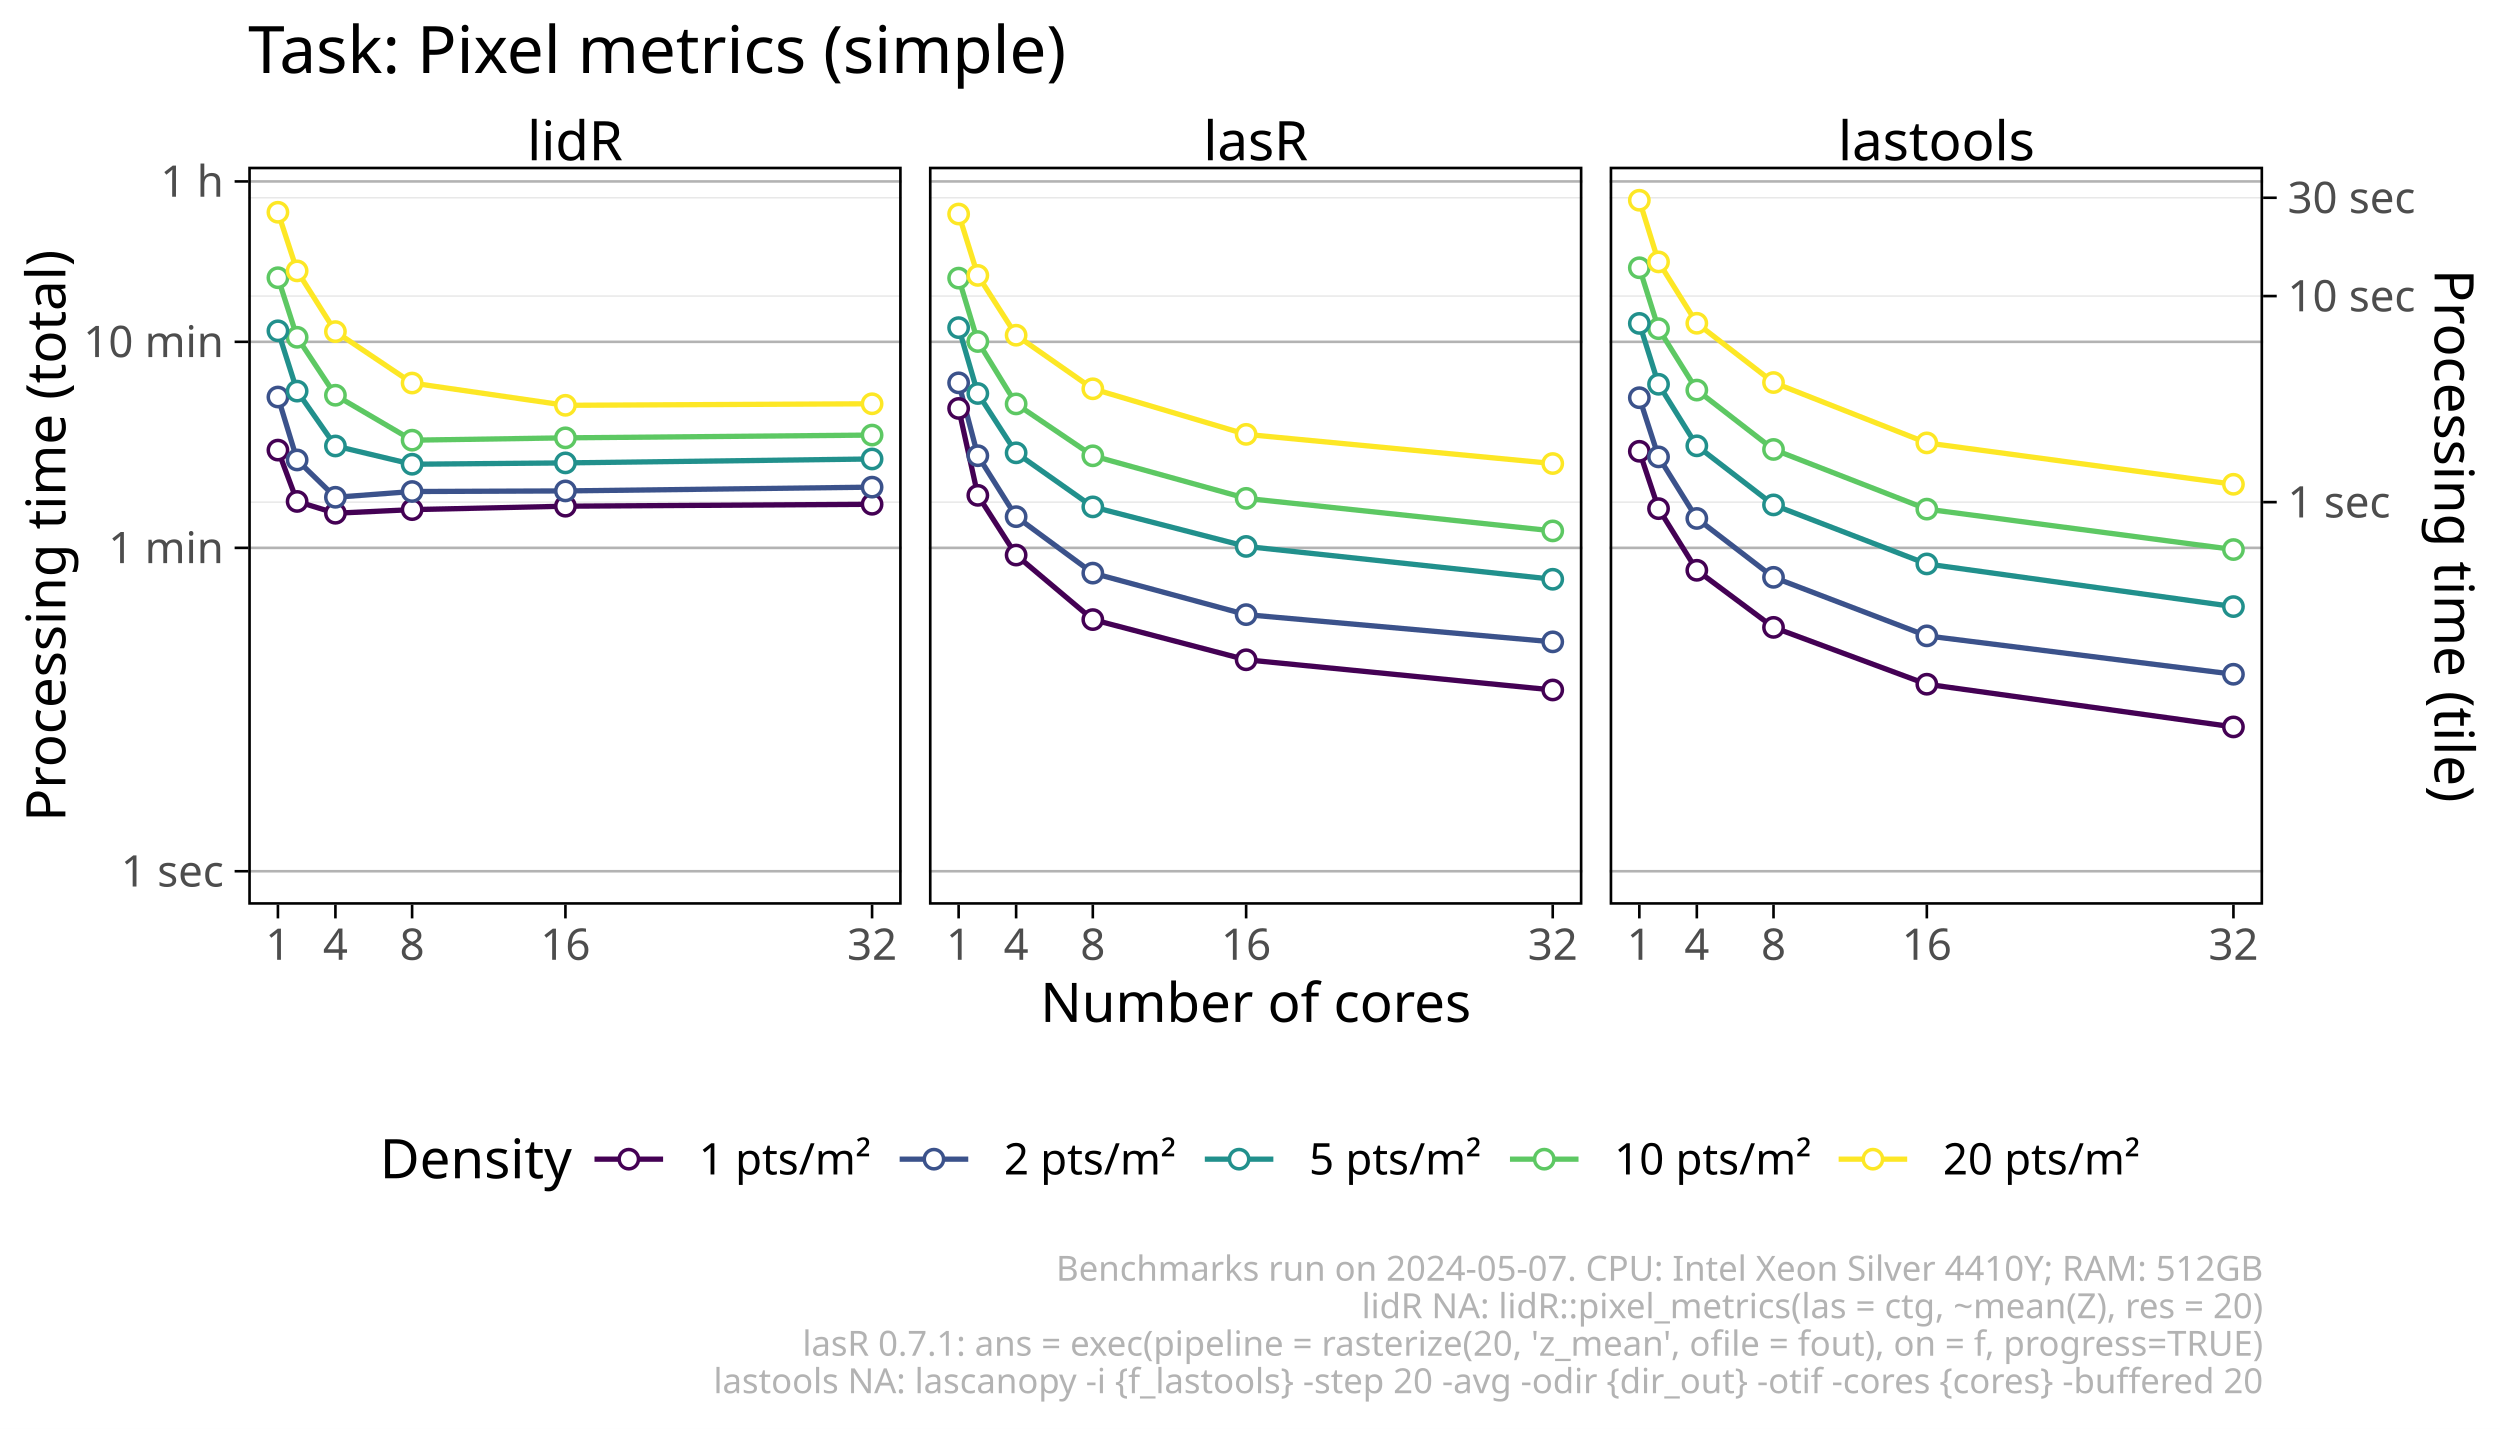
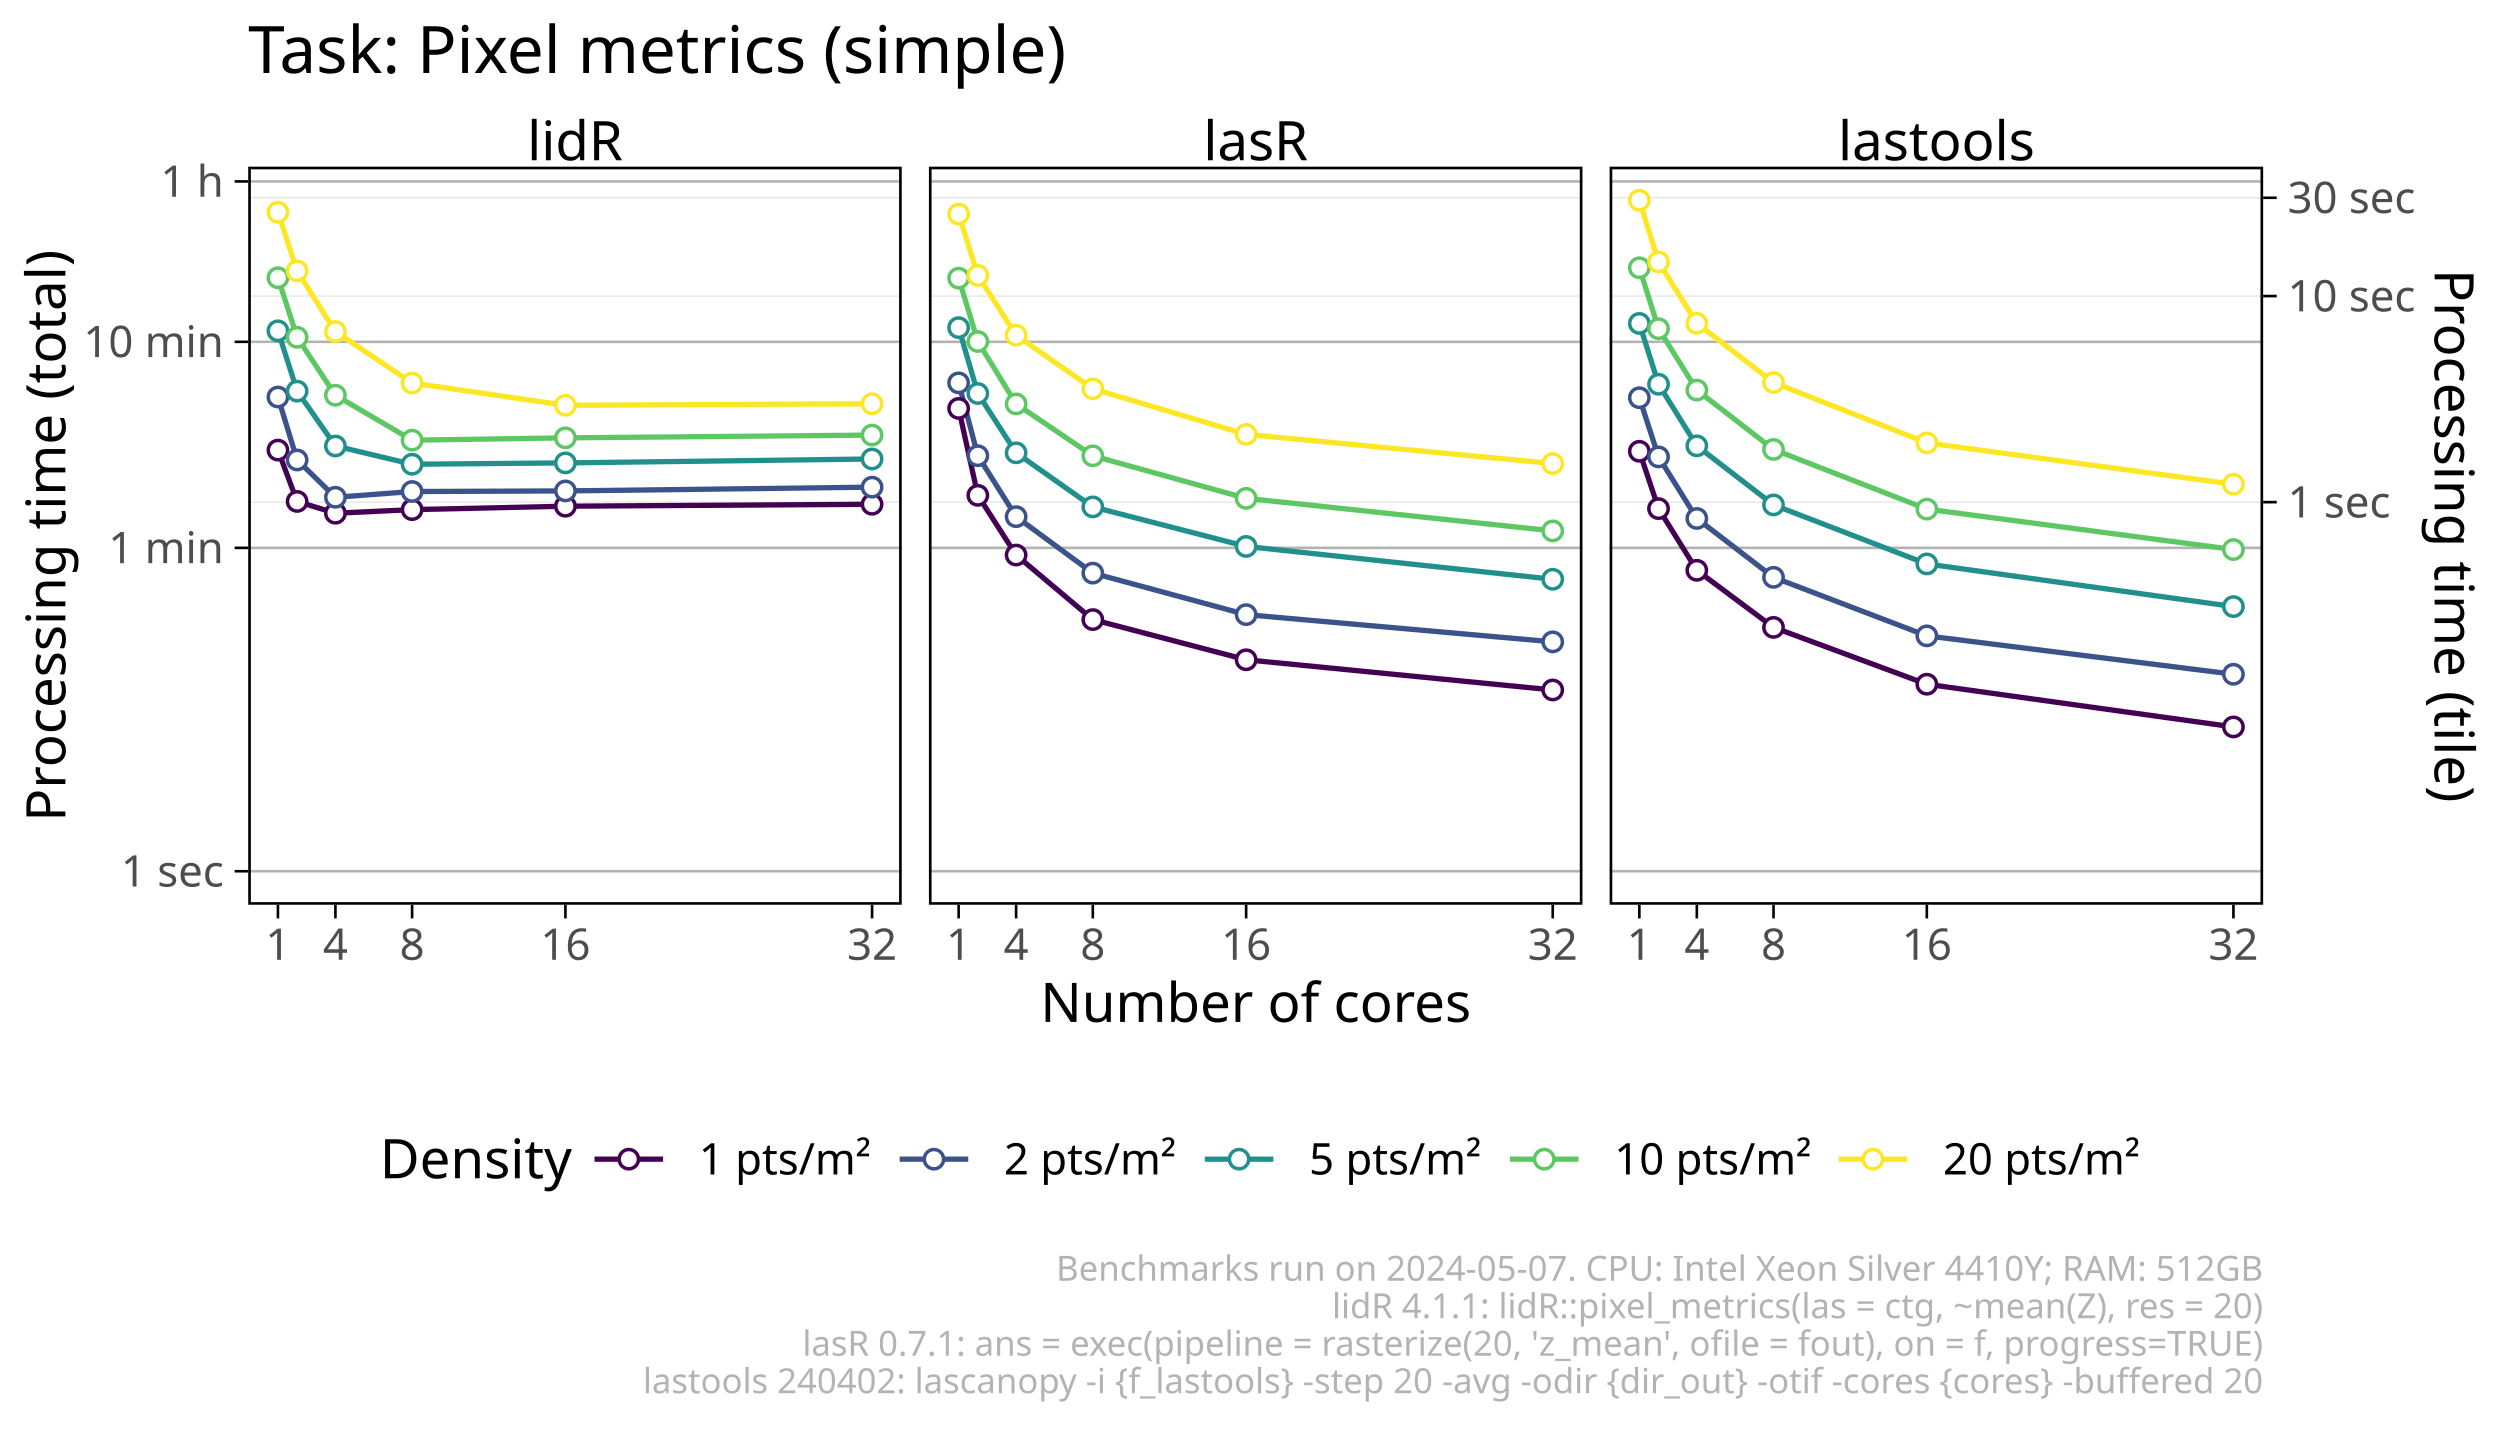
<svg xmlns="http://www.w3.org/2000/svg" class="svglite" width="504.00pt" height="288.00pt" viewBox="0 0 504.00 288.00">
  <defs>
    <style type="text/css">
    .svglite line, .svglite polyline, .svglite polygon, .svglite path, .svglite rect, .svglite circle {
      fill: none;
      stroke: #000000;
      stroke-linecap: round;
      stroke-linejoin: round;
      stroke-miterlimit: 10.00;
    }
    .svglite text {
      white-space: pre;
    }
  </style>
  </defs>
  <rect width="100%" height="100%" style="stroke: none; fill: #FFFFFF;" />
  <defs>
    <clipPath id="cpMC4wMHw1MDQuMDB8MC4wMHwyODguMDA=">
      <rect x="0.00" y="0.00" width="504.00" height="288.00" />
    </clipPath>
  </defs>
  <g clip-path="url(#cpMC4wMHw1MDQuMDB8MC4wMHwyODguMDA=)">
    <rect x="0.00" y="0.00" width="504.00" height="288.00" style="stroke-width: 1.07; stroke: #FFFFFF; fill: #FFFFFF;" />
  </g>
  <defs>
    <clipPath id="cpNTAuMDR8MTgxLjc5fDMzLjYwfDE4Mi40MQ==">
      <rect x="50.04" y="33.60" width="131.75" height="148.80" />
    </clipPath>
  </defs>
  <g clip-path="url(#cpNTAuMDR8MTgxLjc5fDMzLjYwfDE4Mi40MQ==)">
    <rect x="50.04" y="33.60" width="131.75" height="148.80" style="stroke-width: 1.07; stroke: none; fill: #FFFFFF;" />
    <polyline points="50.04,101.23 181.79,101.23 " style="stroke-width: 0.27; stroke: #E5E5E5; stroke-linecap: butt;" />
    <polyline points="50.04,59.69 181.79,59.69 " style="stroke-width: 0.27; stroke: #E5E5E5; stroke-linecap: butt;" />
    <polyline points="50.04,39.87 181.79,39.87 " style="stroke-width: 0.27; stroke: #E5E5E5; stroke-linecap: butt;" />
    <polyline points="50.04,175.64 181.79,175.64 " style="stroke-width: 0.53; stroke: #B3B3B3; stroke-linecap: butt;" />
    <polyline points="50.04,110.45 181.79,110.45 " style="stroke-width: 0.53; stroke: #B3B3B3; stroke-linecap: butt;" />
    <polyline points="50.04,68.91 181.79,68.91 " style="stroke-width: 0.53; stroke: #B3B3B3; stroke-linecap: butt;" />
    <polyline points="50.04,36.58 181.79,36.58 " style="stroke-width: 0.53; stroke: #B3B3B3; stroke-linecap: butt;" />
    <polyline points="56.03,90.74 59.90,101.09 67.62,103.47 83.08,102.74 113.99,102.05 175.81,101.66 " style="stroke-width: 1.07; stroke: #440154; stroke-linecap: butt;" />
    <polyline points="56.03,80.04 59.90,92.73 67.62,100.25 83.08,99.09 113.99,98.97 175.81,98.21 " style="stroke-width: 1.07; stroke: #3B528B; stroke-linecap: butt;" />
    <polyline points="56.03,66.69 59.90,78.85 67.62,89.91 83.08,93.59 113.99,93.32 175.81,92.53 " style="stroke-width: 1.07; stroke: #21908C; stroke-linecap: butt;" />
    <polyline points="56.03,55.99 59.90,68.00 67.62,79.68 83.08,88.74 113.99,88.27 175.81,87.71 " style="stroke-width: 1.07; stroke: #5DC863; stroke-linecap: butt;" />
    <polyline points="56.03,42.79 59.90,54.61 67.62,66.85 83.08,77.22 113.99,81.71 175.81,81.40 " style="stroke-width: 1.07; stroke: #FDE725; stroke-linecap: butt;" />
    <circle cx="56.03" cy="90.74" r="1.95" style="stroke-width: 0.71; stroke: #440154; fill: #FFFFFF;" />
+     <circle cx="56.03" cy="80.04" r="1.95" style="stroke-width: 0.71; stroke: #3B528B; fill: #FFFFFF;" />
+     <circle cx="56.03" cy="66.69" r="1.95" style="stroke-width: 0.71; stroke: #21908C; fill: #FFFFFF;" />
+     <circle cx="56.03" cy="55.99" r="1.95" style="stroke-width: 0.71; stroke: #5DC863; fill: #FFFFFF;" />
+     <circle cx="56.03" cy="42.79" r="1.95" style="stroke-width: 0.71; stroke: #FDE725; fill: #FFFFFF;" />
+     <circle cx="59.90" cy="101.09" r="1.95" style="stroke-width: 0.71; stroke: #440154; fill: #FFFFFF;" />
+     <circle cx="59.90" cy="92.73" r="1.95" style="stroke-width: 0.71; stroke: #3B528B; fill: #FFFFFF;" />
+     <circle cx="59.90" cy="78.85" r="1.95" style="stroke-width: 0.71; stroke: #21908C; fill: #FFFFFF;" />
+     <circle cx="59.90" cy="68.00" r="1.95" style="stroke-width: 0.71; stroke: #5DC863; fill: #FFFFFF;" />
+     <circle cx="59.90" cy="54.61" r="1.95" style="stroke-width: 0.71; stroke: #FDE725; fill: #FFFFFF;" />
+     <circle cx="67.62" cy="103.47" r="1.95" style="stroke-width: 0.71; stroke: #440154; fill: #FFFFFF;" />
+     <circle cx="67.62" cy="100.25" r="1.95" style="stroke-width: 0.71; stroke: #3B528B; fill: #FFFFFF;" />
+     <circle cx="67.62" cy="89.91" r="1.95" style="stroke-width: 0.71; stroke: #21908C; fill: #FFFFFF;" />
+     <circle cx="67.62" cy="79.68" r="1.95" style="stroke-width: 0.71; stroke: #5DC863; fill: #FFFFFF;" />
+     <circle cx="67.62" cy="66.85" r="1.95" style="stroke-width: 0.71; stroke: #FDE725; fill: #FFFFFF;" />
+     <circle cx="83.08" cy="102.74" r="1.95" style="stroke-width: 0.71; stroke: #440154; fill: #FFFFFF;" />
+     <circle cx="83.08" cy="99.09" r="1.95" style="stroke-width: 0.71; stroke: #3B528B; fill: #FFFFFF;" />
+     <circle cx="83.08" cy="93.59" r="1.95" style="stroke-width: 0.71; stroke: #21908C; fill: #FFFFFF;" />
+     <circle cx="83.08" cy="88.74" r="1.95" style="stroke-width: 0.71; stroke: #5DC863; fill: #FFFFFF;" />
+     <circle cx="83.08" cy="77.22" r="1.95" style="stroke-width: 0.71; stroke: #FDE725; fill: #FFFFFF;" />
    <circle cx="113.99" cy="102.05" r="1.95" style="stroke-width: 0.71; stroke: #440154; fill: #FFFFFF;" />
-     <circle cx="59.90" cy="101.09" r="1.95" style="stroke-width: 0.71; stroke: #440154; fill: #FFFFFF;" />
+     <circle cx="113.99" cy="98.97" r="1.95" style="stroke-width: 0.71; stroke: #3B528B; fill: #FFFFFF;" />
+     <circle cx="113.99" cy="93.32" r="1.95" style="stroke-width: 0.71; stroke: #21908C; fill: #FFFFFF;" />
+     <circle cx="113.99" cy="88.27" r="1.95" style="stroke-width: 0.71; stroke: #5DC863; fill: #FFFFFF;" />
+     <circle cx="113.99" cy="81.71" r="1.95" style="stroke-width: 0.71; stroke: #FDE725; fill: #FFFFFF;" />
    <circle cx="175.81" cy="101.66" r="1.95" style="stroke-width: 0.71; stroke: #440154; fill: #FFFFFF;" />
-     <circle cx="67.62" cy="103.47" r="1.95" style="stroke-width: 0.71; stroke: #440154; fill: #FFFFFF;" />
-     <circle cx="83.08" cy="102.74" r="1.95" style="stroke-width: 0.71; stroke: #440154; fill: #FFFFFF;" />
-     <circle cx="56.03" cy="55.99" r="1.95" style="stroke-width: 0.71; stroke: #5DC863; fill: #FFFFFF;" />
-     <circle cx="113.99" cy="88.27" r="1.95" style="stroke-width: 0.71; stroke: #5DC863; fill: #FFFFFF;" />
-     <circle cx="59.90" cy="68.00" r="1.95" style="stroke-width: 0.71; stroke: #5DC863; fill: #FFFFFF;" />
+     <circle cx="175.81" cy="98.21" r="1.95" style="stroke-width: 0.71; stroke: #3B528B; fill: #FFFFFF;" />
+     <circle cx="175.81" cy="92.53" r="1.95" style="stroke-width: 0.71; stroke: #21908C; fill: #FFFFFF;" />
    <circle cx="175.81" cy="87.71" r="1.95" style="stroke-width: 0.71; stroke: #5DC863; fill: #FFFFFF;" />
-     <circle cx="67.62" cy="79.68" r="1.95" style="stroke-width: 0.71; stroke: #5DC863; fill: #FFFFFF;" />
-     <circle cx="83.08" cy="88.74" r="1.95" style="stroke-width: 0.71; stroke: #5DC863; fill: #FFFFFF;" />
-     <circle cx="56.03" cy="80.04" r="1.95" style="stroke-width: 0.71; stroke: #3B528B; fill: #FFFFFF;" />
-     <circle cx="113.99" cy="98.97" r="1.95" style="stroke-width: 0.71; stroke: #3B528B; fill: #FFFFFF;" />
-     <circle cx="59.90" cy="92.73" r="1.95" style="stroke-width: 0.71; stroke: #3B528B; fill: #FFFFFF;" />
-     <circle cx="175.81" cy="98.21" r="1.95" style="stroke-width: 0.71; stroke: #3B528B; fill: #FFFFFF;" />
-     <circle cx="67.62" cy="100.25" r="1.95" style="stroke-width: 0.71; stroke: #3B528B; fill: #FFFFFF;" />
-     <circle cx="83.08" cy="99.09" r="1.95" style="stroke-width: 0.71; stroke: #3B528B; fill: #FFFFFF;" />
-     <circle cx="56.03" cy="42.79" r="1.95" style="stroke-width: 0.71; stroke: #FDE725; fill: #FFFFFF;" />
-     <circle cx="113.99" cy="81.71" r="1.95" style="stroke-width: 0.71; stroke: #FDE725; fill: #FFFFFF;" />
-     <circle cx="59.90" cy="54.61" r="1.95" style="stroke-width: 0.71; stroke: #FDE725; fill: #FFFFFF;" />
    <circle cx="175.81" cy="81.40" r="1.95" style="stroke-width: 0.71; stroke: #FDE725; fill: #FFFFFF;" />
-     <circle cx="67.62" cy="66.85" r="1.95" style="stroke-width: 0.71; stroke: #FDE725; fill: #FFFFFF;" />
-     <circle cx="83.08" cy="77.22" r="1.95" style="stroke-width: 0.71; stroke: #FDE725; fill: #FFFFFF;" />
-     <circle cx="56.03" cy="66.69" r="1.95" style="stroke-width: 0.71; stroke: #21908C; fill: #FFFFFF;" />
-     <circle cx="113.99" cy="93.32" r="1.95" style="stroke-width: 0.71; stroke: #21908C; fill: #FFFFFF;" />
-     <circle cx="59.90" cy="78.85" r="1.95" style="stroke-width: 0.71; stroke: #21908C; fill: #FFFFFF;" />
-     <circle cx="175.81" cy="92.53" r="1.95" style="stroke-width: 0.71; stroke: #21908C; fill: #FFFFFF;" />
-     <circle cx="67.62" cy="89.91" r="1.95" style="stroke-width: 0.71; stroke: #21908C; fill: #FFFFFF;" />
-     <circle cx="83.08" cy="93.59" r="1.95" style="stroke-width: 0.71; stroke: #21908C; fill: #FFFFFF;" />
    <rect x="50.04" y="33.60" width="131.75" height="148.80" style="stroke-width: 1.07;" />
  </g>
  <g clip-path="url(#cpMC4wMHw1MDQuMDB8MC4wMHwyODguMDA=)">
</g>
  <defs>
    <clipPath id="cpMTg3LjI3fDMxOS4wMnwzMy42MHwxODIuNDE=">
      <rect x="187.27" y="33.60" width="131.75" height="148.80" />
    </clipPath>
  </defs>
  <g clip-path="url(#cpMTg3LjI3fDMxOS4wMnwzMy42MHwxODIuNDE=)">
    <rect x="187.27" y="33.60" width="131.75" height="148.80" style="stroke-width: 1.07; stroke: none; fill: #FFFFFF;" />
    <polyline points="187.27,101.23 319.02,101.23 " style="stroke-width: 0.27; stroke: #E5E5E5; stroke-linecap: butt;" />
    <polyline points="187.27,59.69 319.02,59.69 " style="stroke-width: 0.27; stroke: #E5E5E5; stroke-linecap: butt;" />
    <polyline points="187.27,39.87 319.02,39.87 " style="stroke-width: 0.27; stroke: #E5E5E5; stroke-linecap: butt;" />
    <polyline points="187.27,175.64 319.02,175.64 " style="stroke-width: 0.53; stroke: #B3B3B3; stroke-linecap: butt;" />
    <polyline points="187.27,110.45 319.02,110.45 " style="stroke-width: 0.53; stroke: #B3B3B3; stroke-linecap: butt;" />
    <polyline points="187.27,68.91 319.02,68.91 " style="stroke-width: 0.53; stroke: #B3B3B3; stroke-linecap: butt;" />
    <polyline points="187.27,36.58 319.02,36.58 " style="stroke-width: 0.53; stroke: #B3B3B3; stroke-linecap: butt;" />
    <polyline points="193.26,82.34 197.13,99.86 204.85,111.90 220.31,124.91 251.22,133.01 313.03,139.10 " style="stroke-width: 1.07; stroke: #440154; stroke-linecap: butt;" />
    <polyline points="193.26,77.18 197.13,91.87 204.85,104.16 220.31,115.54 251.22,123.91 313.03,129.40 " style="stroke-width: 1.07; stroke: #3B528B; stroke-linecap: butt;" />
    <polyline points="193.26,66.05 197.13,79.33 204.85,91.29 220.31,102.19 251.22,110.16 313.03,116.78 " style="stroke-width: 1.07; stroke: #21908C; stroke-linecap: butt;" />
    <polyline points="193.26,56.07 197.13,68.85 204.85,81.43 220.31,91.89 251.22,100.47 313.03,107.03 " style="stroke-width: 1.07; stroke: #5DC863; stroke-linecap: butt;" />
    <polyline points="193.26,43.15 197.13,55.52 204.85,67.58 220.31,78.38 251.22,87.57 313.03,93.45 " style="stroke-width: 1.07; stroke: #FDE725; stroke-linecap: butt;" />
    <circle cx="193.26" cy="82.34" r="1.95" style="stroke-width: 0.71; stroke: #440154; fill: #FFFFFF;" />
+     <circle cx="193.26" cy="77.18" r="1.95" style="stroke-width: 0.71; stroke: #3B528B; fill: #FFFFFF;" />
+     <circle cx="193.26" cy="66.05" r="1.95" style="stroke-width: 0.71; stroke: #21908C; fill: #FFFFFF;" />
+     <circle cx="193.26" cy="56.07" r="1.95" style="stroke-width: 0.71; stroke: #5DC863; fill: #FFFFFF;" />
+     <circle cx="193.26" cy="43.15" r="1.95" style="stroke-width: 0.71; stroke: #FDE725; fill: #FFFFFF;" />
+     <circle cx="197.13" cy="99.86" r="1.95" style="stroke-width: 0.71; stroke: #440154; fill: #FFFFFF;" />
+     <circle cx="197.13" cy="91.87" r="1.95" style="stroke-width: 0.71; stroke: #3B528B; fill: #FFFFFF;" />
+     <circle cx="197.13" cy="79.33" r="1.95" style="stroke-width: 0.71; stroke: #21908C; fill: #FFFFFF;" />
+     <circle cx="197.13" cy="68.85" r="1.95" style="stroke-width: 0.71; stroke: #5DC863; fill: #FFFFFF;" />
+     <circle cx="197.13" cy="55.52" r="1.95" style="stroke-width: 0.71; stroke: #FDE725; fill: #FFFFFF;" />
+     <circle cx="204.85" cy="111.90" r="1.95" style="stroke-width: 0.71; stroke: #440154; fill: #FFFFFF;" />
+     <circle cx="204.85" cy="104.16" r="1.95" style="stroke-width: 0.71; stroke: #3B528B; fill: #FFFFFF;" />
+     <circle cx="204.85" cy="91.29" r="1.95" style="stroke-width: 0.71; stroke: #21908C; fill: #FFFFFF;" />
+     <circle cx="204.85" cy="81.43" r="1.95" style="stroke-width: 0.71; stroke: #5DC863; fill: #FFFFFF;" />
+     <circle cx="204.85" cy="67.58" r="1.95" style="stroke-width: 0.71; stroke: #FDE725; fill: #FFFFFF;" />
+     <circle cx="220.31" cy="124.91" r="1.95" style="stroke-width: 0.71; stroke: #440154; fill: #FFFFFF;" />
+     <circle cx="220.31" cy="115.54" r="1.95" style="stroke-width: 0.71; stroke: #3B528B; fill: #FFFFFF;" />
+     <circle cx="220.31" cy="102.19" r="1.95" style="stroke-width: 0.71; stroke: #21908C; fill: #FFFFFF;" />
+     <circle cx="220.31" cy="91.89" r="1.95" style="stroke-width: 0.71; stroke: #5DC863; fill: #FFFFFF;" />
+     <circle cx="220.31" cy="78.38" r="1.95" style="stroke-width: 0.71; stroke: #FDE725; fill: #FFFFFF;" />
    <circle cx="251.22" cy="133.01" r="1.95" style="stroke-width: 0.71; stroke: #440154; fill: #FFFFFF;" />
-     <circle cx="197.13" cy="99.86" r="1.95" style="stroke-width: 0.71; stroke: #440154; fill: #FFFFFF;" />
+     <circle cx="251.22" cy="123.91" r="1.95" style="stroke-width: 0.71; stroke: #3B528B; fill: #FFFFFF;" />
+     <circle cx="251.22" cy="110.16" r="1.95" style="stroke-width: 0.71; stroke: #21908C; fill: #FFFFFF;" />
+     <circle cx="251.22" cy="100.47" r="1.95" style="stroke-width: 0.71; stroke: #5DC863; fill: #FFFFFF;" />
+     <circle cx="251.22" cy="87.57" r="1.95" style="stroke-width: 0.71; stroke: #FDE725; fill: #FFFFFF;" />
    <circle cx="313.03" cy="139.10" r="1.95" style="stroke-width: 0.71; stroke: #440154; fill: #FFFFFF;" />
-     <circle cx="204.85" cy="111.90" r="1.95" style="stroke-width: 0.71; stroke: #440154; fill: #FFFFFF;" />
-     <circle cx="220.31" cy="124.91" r="1.95" style="stroke-width: 0.71; stroke: #440154; fill: #FFFFFF;" />
-     <circle cx="193.26" cy="56.07" r="1.95" style="stroke-width: 0.71; stroke: #5DC863; fill: #FFFFFF;" />
-     <circle cx="251.22" cy="100.47" r="1.95" style="stroke-width: 0.71; stroke: #5DC863; fill: #FFFFFF;" />
-     <circle cx="197.13" cy="68.85" r="1.95" style="stroke-width: 0.71; stroke: #5DC863; fill: #FFFFFF;" />
+     <circle cx="313.03" cy="129.40" r="1.95" style="stroke-width: 0.71; stroke: #3B528B; fill: #FFFFFF;" />
+     <circle cx="313.03" cy="116.78" r="1.95" style="stroke-width: 0.71; stroke: #21908C; fill: #FFFFFF;" />
    <circle cx="313.03" cy="107.03" r="1.95" style="stroke-width: 0.71; stroke: #5DC863; fill: #FFFFFF;" />
-     <circle cx="204.85" cy="81.43" r="1.95" style="stroke-width: 0.71; stroke: #5DC863; fill: #FFFFFF;" />
-     <circle cx="220.31" cy="91.89" r="1.95" style="stroke-width: 0.71; stroke: #5DC863; fill: #FFFFFF;" />
-     <circle cx="193.26" cy="77.18" r="1.95" style="stroke-width: 0.71; stroke: #3B528B; fill: #FFFFFF;" />
-     <circle cx="251.22" cy="123.91" r="1.95" style="stroke-width: 0.71; stroke: #3B528B; fill: #FFFFFF;" />
-     <circle cx="197.13" cy="91.87" r="1.95" style="stroke-width: 0.71; stroke: #3B528B; fill: #FFFFFF;" />
-     <circle cx="313.03" cy="129.40" r="1.95" style="stroke-width: 0.71; stroke: #3B528B; fill: #FFFFFF;" />
-     <circle cx="204.85" cy="104.16" r="1.95" style="stroke-width: 0.71; stroke: #3B528B; fill: #FFFFFF;" />
-     <circle cx="220.31" cy="115.54" r="1.95" style="stroke-width: 0.71; stroke: #3B528B; fill: #FFFFFF;" />
-     <circle cx="193.26" cy="43.15" r="1.95" style="stroke-width: 0.71; stroke: #FDE725; fill: #FFFFFF;" />
-     <circle cx="251.22" cy="87.57" r="1.95" style="stroke-width: 0.71; stroke: #FDE725; fill: #FFFFFF;" />
-     <circle cx="197.13" cy="55.52" r="1.95" style="stroke-width: 0.71; stroke: #FDE725; fill: #FFFFFF;" />
    <circle cx="313.03" cy="93.45" r="1.95" style="stroke-width: 0.71; stroke: #FDE725; fill: #FFFFFF;" />
-     <circle cx="204.85" cy="67.58" r="1.95" style="stroke-width: 0.71; stroke: #FDE725; fill: #FFFFFF;" />
-     <circle cx="220.31" cy="78.38" r="1.95" style="stroke-width: 0.71; stroke: #FDE725; fill: #FFFFFF;" />
-     <circle cx="193.26" cy="66.05" r="1.95" style="stroke-width: 0.71; stroke: #21908C; fill: #FFFFFF;" />
-     <circle cx="251.22" cy="110.16" r="1.95" style="stroke-width: 0.71; stroke: #21908C; fill: #FFFFFF;" />
-     <circle cx="197.13" cy="79.33" r="1.95" style="stroke-width: 0.71; stroke: #21908C; fill: #FFFFFF;" />
-     <circle cx="313.03" cy="116.78" r="1.95" style="stroke-width: 0.71; stroke: #21908C; fill: #FFFFFF;" />
-     <circle cx="204.85" cy="91.29" r="1.95" style="stroke-width: 0.71; stroke: #21908C; fill: #FFFFFF;" />
-     <circle cx="220.31" cy="102.19" r="1.95" style="stroke-width: 0.71; stroke: #21908C; fill: #FFFFFF;" />
    <rect x="187.27" y="33.60" width="131.75" height="148.80" style="stroke-width: 1.07;" />
  </g>
  <g clip-path="url(#cpMC4wMHw1MDQuMDB8MC4wMHwyODguMDA=)">
</g>
  <defs>
    <clipPath id="cpMzI0LjUwfDQ1Ni4yNXwzMy42MHwxODIuNDE=">
      <rect x="324.50" y="33.60" width="131.75" height="148.80" />
    </clipPath>
  </defs>
  <g clip-path="url(#cpMzI0LjUwfDQ1Ni4yNXwzMy42MHwxODIuNDE=)">
    <rect x="324.50" y="33.60" width="131.75" height="148.80" style="stroke-width: 1.07; stroke: none; fill: #FFFFFF;" />
    <polyline points="324.50,101.23 456.25,101.23 " style="stroke-width: 0.27; stroke: #E5E5E5; stroke-linecap: butt;" />
    <polyline points="324.50,59.69 456.25,59.69 " style="stroke-width: 0.27; stroke: #E5E5E5; stroke-linecap: butt;" />
    <polyline points="324.50,39.87 456.25,39.87 " style="stroke-width: 0.27; stroke: #E5E5E5; stroke-linecap: butt;" />
    <polyline points="324.50,175.64 456.25,175.64 " style="stroke-width: 0.53; stroke: #B3B3B3; stroke-linecap: butt;" />
    <polyline points="324.50,110.45 456.25,110.45 " style="stroke-width: 0.53; stroke: #B3B3B3; stroke-linecap: butt;" />
    <polyline points="324.50,68.91 456.25,68.91 " style="stroke-width: 0.53; stroke: #B3B3B3; stroke-linecap: butt;" />
    <polyline points="324.50,36.58 456.25,36.58 " style="stroke-width: 0.53; stroke: #B3B3B3; stroke-linecap: butt;" />
    <polyline points="330.49,90.98 334.36,102.54 342.08,114.97 357.54,126.48 388.45,137.94 450.26,146.55 " style="stroke-width: 1.07; stroke: #440154; stroke-linecap: butt;" />
    <polyline points="330.49,80.18 334.36,92.11 342.08,104.52 357.54,116.39 388.45,128.19 450.26,135.93 " style="stroke-width: 1.07; stroke: #3B528B; stroke-linecap: butt;" />
    <polyline points="330.49,65.20 334.36,77.47 342.08,89.88 357.54,101.79 388.45,113.69 450.26,122.29 " style="stroke-width: 1.07; stroke: #21908C; stroke-linecap: butt;" />
    <polyline points="330.49,53.98 334.36,66.26 342.08,78.64 357.54,90.61 388.45,102.64 450.26,110.79 " style="stroke-width: 1.07; stroke: #5DC863; stroke-linecap: butt;" />
    <polyline points="330.49,40.37 334.36,52.80 342.08,65.17 357.54,77.12 388.45,89.29 450.26,97.63 " style="stroke-width: 1.07; stroke: #FDE725; stroke-linecap: butt;" />
    <circle cx="330.49" cy="90.98" r="1.95" style="stroke-width: 0.71; stroke: #440154; fill: #FFFFFF;" />
+     <circle cx="330.49" cy="80.18" r="1.95" style="stroke-width: 0.71; stroke: #3B528B; fill: #FFFFFF;" />
+     <circle cx="330.49" cy="65.20" r="1.95" style="stroke-width: 0.71; stroke: #21908C; fill: #FFFFFF;" />
+     <circle cx="330.49" cy="53.98" r="1.95" style="stroke-width: 0.71; stroke: #5DC863; fill: #FFFFFF;" />
+     <circle cx="330.49" cy="40.37" r="1.95" style="stroke-width: 0.71; stroke: #FDE725; fill: #FFFFFF;" />
+     <circle cx="334.36" cy="102.54" r="1.95" style="stroke-width: 0.71; stroke: #440154; fill: #FFFFFF;" />
+     <circle cx="334.36" cy="92.11" r="1.95" style="stroke-width: 0.71; stroke: #3B528B; fill: #FFFFFF;" />
+     <circle cx="334.36" cy="77.47" r="1.95" style="stroke-width: 0.71; stroke: #21908C; fill: #FFFFFF;" />
+     <circle cx="334.36" cy="66.26" r="1.95" style="stroke-width: 0.71; stroke: #5DC863; fill: #FFFFFF;" />
+     <circle cx="334.36" cy="52.80" r="1.95" style="stroke-width: 0.71; stroke: #FDE725; fill: #FFFFFF;" />
+     <circle cx="342.08" cy="114.97" r="1.95" style="stroke-width: 0.71; stroke: #440154; fill: #FFFFFF;" />
+     <circle cx="342.08" cy="104.52" r="1.95" style="stroke-width: 0.71; stroke: #3B528B; fill: #FFFFFF;" />
+     <circle cx="342.08" cy="89.88" r="1.95" style="stroke-width: 0.71; stroke: #21908C; fill: #FFFFFF;" />
+     <circle cx="342.08" cy="78.64" r="1.95" style="stroke-width: 0.71; stroke: #5DC863; fill: #FFFFFF;" />
+     <circle cx="342.08" cy="65.17" r="1.95" style="stroke-width: 0.71; stroke: #FDE725; fill: #FFFFFF;" />
+     <circle cx="357.54" cy="126.48" r="1.95" style="stroke-width: 0.71; stroke: #440154; fill: #FFFFFF;" />
+     <circle cx="357.54" cy="116.39" r="1.95" style="stroke-width: 0.71; stroke: #3B528B; fill: #FFFFFF;" />
+     <circle cx="357.54" cy="101.79" r="1.95" style="stroke-width: 0.71; stroke: #21908C; fill: #FFFFFF;" />
+     <circle cx="357.54" cy="90.61" r="1.95" style="stroke-width: 0.71; stroke: #5DC863; fill: #FFFFFF;" />
+     <circle cx="357.54" cy="77.12" r="1.95" style="stroke-width: 0.71; stroke: #FDE725; fill: #FFFFFF;" />
    <circle cx="388.45" cy="137.94" r="1.95" style="stroke-width: 0.71; stroke: #440154; fill: #FFFFFF;" />
-     <circle cx="334.36" cy="102.54" r="1.95" style="stroke-width: 0.71; stroke: #440154; fill: #FFFFFF;" />
+     <circle cx="388.45" cy="128.19" r="1.95" style="stroke-width: 0.71; stroke: #3B528B; fill: #FFFFFF;" />
+     <circle cx="388.45" cy="113.69" r="1.95" style="stroke-width: 0.71; stroke: #21908C; fill: #FFFFFF;" />
+     <circle cx="388.45" cy="102.64" r="1.95" style="stroke-width: 0.71; stroke: #5DC863; fill: #FFFFFF;" />
+     <circle cx="388.45" cy="89.29" r="1.95" style="stroke-width: 0.71; stroke: #FDE725; fill: #FFFFFF;" />
    <circle cx="450.26" cy="146.55" r="1.95" style="stroke-width: 0.71; stroke: #440154; fill: #FFFFFF;" />
-     <circle cx="342.08" cy="114.97" r="1.95" style="stroke-width: 0.71; stroke: #440154; fill: #FFFFFF;" />
-     <circle cx="357.54" cy="126.48" r="1.95" style="stroke-width: 0.71; stroke: #440154; fill: #FFFFFF;" />
-     <circle cx="330.49" cy="53.98" r="1.95" style="stroke-width: 0.71; stroke: #5DC863; fill: #FFFFFF;" />
-     <circle cx="388.45" cy="102.64" r="1.95" style="stroke-width: 0.71; stroke: #5DC863; fill: #FFFFFF;" />
-     <circle cx="334.36" cy="66.26" r="1.95" style="stroke-width: 0.71; stroke: #5DC863; fill: #FFFFFF;" />
+     <circle cx="450.26" cy="135.93" r="1.95" style="stroke-width: 0.71; stroke: #3B528B; fill: #FFFFFF;" />
+     <circle cx="450.26" cy="122.29" r="1.95" style="stroke-width: 0.71; stroke: #21908C; fill: #FFFFFF;" />
    <circle cx="450.26" cy="110.79" r="1.95" style="stroke-width: 0.71; stroke: #5DC863; fill: #FFFFFF;" />
-     <circle cx="342.08" cy="78.64" r="1.95" style="stroke-width: 0.71; stroke: #5DC863; fill: #FFFFFF;" />
-     <circle cx="357.54" cy="90.61" r="1.95" style="stroke-width: 0.71; stroke: #5DC863; fill: #FFFFFF;" />
-     <circle cx="330.49" cy="80.18" r="1.95" style="stroke-width: 0.71; stroke: #3B528B; fill: #FFFFFF;" />
-     <circle cx="388.45" cy="128.19" r="1.95" style="stroke-width: 0.71; stroke: #3B528B; fill: #FFFFFF;" />
-     <circle cx="334.36" cy="92.11" r="1.95" style="stroke-width: 0.71; stroke: #3B528B; fill: #FFFFFF;" />
-     <circle cx="450.26" cy="135.93" r="1.95" style="stroke-width: 0.71; stroke: #3B528B; fill: #FFFFFF;" />
-     <circle cx="342.08" cy="104.52" r="1.95" style="stroke-width: 0.71; stroke: #3B528B; fill: #FFFFFF;" />
-     <circle cx="357.54" cy="116.39" r="1.95" style="stroke-width: 0.71; stroke: #3B528B; fill: #FFFFFF;" />
-     <circle cx="330.49" cy="40.37" r="1.95" style="stroke-width: 0.71; stroke: #FDE725; fill: #FFFFFF;" />
-     <circle cx="388.45" cy="89.29" r="1.95" style="stroke-width: 0.71; stroke: #FDE725; fill: #FFFFFF;" />
-     <circle cx="334.36" cy="52.80" r="1.95" style="stroke-width: 0.71; stroke: #FDE725; fill: #FFFFFF;" />
    <circle cx="450.26" cy="97.63" r="1.95" style="stroke-width: 0.71; stroke: #FDE725; fill: #FFFFFF;" />
-     <circle cx="342.08" cy="65.17" r="1.95" style="stroke-width: 0.71; stroke: #FDE725; fill: #FFFFFF;" />
-     <circle cx="357.54" cy="77.12" r="1.95" style="stroke-width: 0.71; stroke: #FDE725; fill: #FFFFFF;" />
-     <circle cx="330.49" cy="65.20" r="1.95" style="stroke-width: 0.71; stroke: #21908C; fill: #FFFFFF;" />
-     <circle cx="388.45" cy="113.69" r="1.95" style="stroke-width: 0.71; stroke: #21908C; fill: #FFFFFF;" />
-     <circle cx="334.36" cy="77.47" r="1.95" style="stroke-width: 0.71; stroke: #21908C; fill: #FFFFFF;" />
-     <circle cx="450.26" cy="122.29" r="1.95" style="stroke-width: 0.71; stroke: #21908C; fill: #FFFFFF;" />
-     <circle cx="342.08" cy="89.88" r="1.95" style="stroke-width: 0.71; stroke: #21908C; fill: #FFFFFF;" />
-     <circle cx="357.54" cy="101.79" r="1.95" style="stroke-width: 0.71; stroke: #21908C; fill: #FFFFFF;" />
    <rect x="324.50" y="33.60" width="131.75" height="148.80" style="stroke-width: 1.07;" />
  </g>
  <g clip-path="url(#cpMC4wMHw1MDQuMDB8MC4wMHwyODguMDA=)">
</g>
  <defs>
    <clipPath id="cpNTAuMDR8MTgxLjc5fDIzLjMxfDMzLjYw">
      <rect x="50.04" y="23.31" width="131.75" height="10.30" />
    </clipPath>
  </defs>
  <g clip-path="url(#cpNTAuMDR8MTgxLjc5fDIzLjMxfDMzLjYw)">
    <rect x="50.04" y="23.31" width="131.75" height="10.30" style="stroke-width: 1.07; stroke: none;" />
    <text x="115.92" y="32.31" text-anchor="middle" style="font-size: 11.00px; font-family: &quot;Segoe UI&quot;;" textLength="18.39px" lengthAdjust="spacingAndGlyphs">lidR</text>
  </g>
  <g clip-path="url(#cpMC4wMHw1MDQuMDB8MC4wMHwyODguMDA=)">
</g>
  <defs>
    <clipPath id="cpMTg3LjI3fDMxOS4wMnwyMy4zMXwzMy42MA==">
      <rect x="187.27" y="23.31" width="131.75" height="10.30" />
    </clipPath>
  </defs>
  <g clip-path="url(#cpMTg3LjI3fDMxOS4wMnwyMy4zMXwzMy42MA==)">
    <rect x="187.27" y="23.31" width="131.75" height="10.30" style="stroke-width: 1.07; stroke: none;" />
    <text x="253.15" y="32.31" text-anchor="middle" style="font-size: 11.00px; font-family: &quot;Segoe UI&quot;;" textLength="19.50px" lengthAdjust="spacingAndGlyphs">lasR</text>
  </g>
  <g clip-path="url(#cpMC4wMHw1MDQuMDB8MC4wMHwyODguMDA=)">
</g>
  <defs>
    <clipPath id="cpMzI0LjUwfDQ1Ni4yNXwyMy4zMXwzMy42MA==">
      <rect x="324.50" y="23.31" width="131.75" height="10.30" />
    </clipPath>
  </defs>
  <g clip-path="url(#cpMzI0LjUwfDQ1Ni4yNXwyMy4zMXwzMy42MA==)">
    <rect x="324.50" y="23.31" width="131.75" height="10.30" style="stroke-width: 1.07; stroke: none;" />
    <text x="390.38" y="32.31" text-anchor="middle" style="font-size: 11.00px; font-family: &quot;Segoe UI&quot;;" textLength="36.78px" lengthAdjust="spacingAndGlyphs">lastools</text>
  </g>
  <g clip-path="url(#cpMC4wMHw1MDQuMDB8MC4wMHwyODguMDA=)">
    <polyline points="56.03,185.15 56.03,182.41 " style="stroke-width: 0.53; stroke-linecap: butt;" />
    <polyline points="67.62,185.15 67.62,182.41 " style="stroke-width: 0.53; stroke-linecap: butt;" />
    <polyline points="83.08,185.15 83.08,182.41 " style="stroke-width: 0.53; stroke-linecap: butt;" />
    <polyline points="113.99,185.15 113.99,182.41 " style="stroke-width: 0.53; stroke-linecap: butt;" />
    <polyline points="175.81,185.15 175.81,182.41 " style="stroke-width: 0.53; stroke-linecap: butt;" />
    <text x="56.03" y="193.50" text-anchor="middle" style="font-size: 8.80px;fill: #4D4D4D; font-family: &quot;Segoe UI&quot;;" textLength="4.74px" lengthAdjust="spacingAndGlyphs">1</text>
    <text x="67.62" y="193.50" text-anchor="middle" style="font-size: 8.80px;fill: #4D4D4D; font-family: &quot;Segoe UI&quot;;" textLength="4.74px" lengthAdjust="spacingAndGlyphs">4</text>
    <text x="83.08" y="193.50" text-anchor="middle" style="font-size: 8.80px;fill: #4D4D4D; font-family: &quot;Segoe UI&quot;;" textLength="4.74px" lengthAdjust="spacingAndGlyphs">8</text>
    <text x="113.99" y="193.50" text-anchor="middle" style="font-size: 8.80px;fill: #4D4D4D; font-family: &quot;Segoe UI&quot;;" textLength="9.49px" lengthAdjust="spacingAndGlyphs">16</text>
    <text x="175.81" y="193.50" text-anchor="middle" style="font-size: 8.80px;fill: #4D4D4D; font-family: &quot;Segoe UI&quot;;" textLength="9.49px" lengthAdjust="spacingAndGlyphs">32</text>
    <polyline points="193.26,185.15 193.26,182.41 " style="stroke-width: 0.53; stroke-linecap: butt;" />
    <polyline points="204.85,185.15 204.85,182.41 " style="stroke-width: 0.53; stroke-linecap: butt;" />
    <polyline points="220.31,185.15 220.31,182.41 " style="stroke-width: 0.53; stroke-linecap: butt;" />
    <polyline points="251.22,185.15 251.22,182.41 " style="stroke-width: 0.53; stroke-linecap: butt;" />
    <polyline points="313.03,185.15 313.03,182.41 " style="stroke-width: 0.53; stroke-linecap: butt;" />
    <text x="193.26" y="193.50" text-anchor="middle" style="font-size: 8.80px;fill: #4D4D4D; font-family: &quot;Segoe UI&quot;;" textLength="4.74px" lengthAdjust="spacingAndGlyphs">1</text>
    <text x="204.85" y="193.50" text-anchor="middle" style="font-size: 8.80px;fill: #4D4D4D; font-family: &quot;Segoe UI&quot;;" textLength="4.74px" lengthAdjust="spacingAndGlyphs">4</text>
    <text x="220.31" y="193.50" text-anchor="middle" style="font-size: 8.80px;fill: #4D4D4D; font-family: &quot;Segoe UI&quot;;" textLength="4.74px" lengthAdjust="spacingAndGlyphs">8</text>
    <text x="251.22" y="193.50" text-anchor="middle" style="font-size: 8.80px;fill: #4D4D4D; font-family: &quot;Segoe UI&quot;;" textLength="9.49px" lengthAdjust="spacingAndGlyphs">16</text>
    <text x="313.03" y="193.50" text-anchor="middle" style="font-size: 8.80px;fill: #4D4D4D; font-family: &quot;Segoe UI&quot;;" textLength="9.49px" lengthAdjust="spacingAndGlyphs">32</text>
    <polyline points="330.49,185.15 330.49,182.41 " style="stroke-width: 0.53; stroke-linecap: butt;" />
    <polyline points="342.08,185.15 342.08,182.41 " style="stroke-width: 0.53; stroke-linecap: butt;" />
    <polyline points="357.54,185.15 357.54,182.41 " style="stroke-width: 0.53; stroke-linecap: butt;" />
    <polyline points="388.45,185.15 388.45,182.41 " style="stroke-width: 0.53; stroke-linecap: butt;" />
    <polyline points="450.26,185.15 450.26,182.41 " style="stroke-width: 0.53; stroke-linecap: butt;" />
    <text x="330.49" y="193.50" text-anchor="middle" style="font-size: 8.80px;fill: #4D4D4D; font-family: &quot;Segoe UI&quot;;" textLength="4.74px" lengthAdjust="spacingAndGlyphs">1</text>
    <text x="342.08" y="193.50" text-anchor="middle" style="font-size: 8.80px;fill: #4D4D4D; font-family: &quot;Segoe UI&quot;;" textLength="4.74px" lengthAdjust="spacingAndGlyphs">4</text>
    <text x="357.54" y="193.50" text-anchor="middle" style="font-size: 8.80px;fill: #4D4D4D; font-family: &quot;Segoe UI&quot;;" textLength="4.74px" lengthAdjust="spacingAndGlyphs">8</text>
    <text x="388.45" y="193.50" text-anchor="middle" style="font-size: 8.80px;fill: #4D4D4D; font-family: &quot;Segoe UI&quot;;" textLength="9.49px" lengthAdjust="spacingAndGlyphs">16</text>
    <text x="450.26" y="193.50" text-anchor="middle" style="font-size: 8.80px;fill: #4D4D4D; font-family: &quot;Segoe UI&quot;;" textLength="9.49px" lengthAdjust="spacingAndGlyphs">32</text>
    <text x="45.11" y="178.73" text-anchor="end" style="font-size: 8.80px;fill: #4D4D4D; font-family: &quot;Segoe UI&quot;;" textLength="19.56px" lengthAdjust="spacingAndGlyphs">1 sec</text>
    <text x="45.11" y="113.53" text-anchor="end" style="font-size: 8.80px;fill: #4D4D4D; font-family: &quot;Segoe UI&quot;;" textLength="21.85px" lengthAdjust="spacingAndGlyphs">1 min</text>
    <text x="45.11" y="71.99" text-anchor="end" style="font-size: 8.80px;fill: #4D4D4D; font-family: &quot;Segoe UI&quot;;" textLength="26.60px" lengthAdjust="spacingAndGlyphs">10 min</text>
    <text x="45.11" y="39.66" text-anchor="end" style="font-size: 8.80px;fill: #4D4D4D; font-family: &quot;Segoe UI&quot;;" textLength="12.14px" lengthAdjust="spacingAndGlyphs">1 h</text>
    <polyline points="47.30,175.64 50.04,175.64 " style="stroke-width: 0.53; stroke-linecap: butt;" />
    <polyline points="47.30,110.45 50.04,110.45 " style="stroke-width: 0.53; stroke-linecap: butt;" />
    <polyline points="47.30,68.91 50.04,68.91 " style="stroke-width: 0.53; stroke-linecap: butt;" />
    <polyline points="47.30,36.58 50.04,36.58 " style="stroke-width: 0.53; stroke-linecap: butt;" />
    <polyline points="458.99,101.23 456.25,101.23 " style="stroke-width: 0.53; stroke-linecap: butt;" />
    <polyline points="458.99,59.69 456.25,59.69 " style="stroke-width: 0.53; stroke-linecap: butt;" />
    <polyline points="458.99,39.87 456.25,39.87 " style="stroke-width: 0.53; stroke-linecap: butt;" />
    <text x="461.18" y="104.32" style="font-size: 8.80px;fill: #4D4D4D; font-family: &quot;Segoe UI&quot;;" textLength="19.56px" lengthAdjust="spacingAndGlyphs">1 sec</text>
    <text x="461.18" y="62.77" style="font-size: 8.80px;fill: #4D4D4D; font-family: &quot;Segoe UI&quot;;" textLength="24.30px" lengthAdjust="spacingAndGlyphs">10 sec</text>
    <text x="461.18" y="42.95" style="font-size: 8.80px;fill: #4D4D4D; font-family: &quot;Segoe UI&quot;;" textLength="24.30px" lengthAdjust="spacingAndGlyphs">30 sec</text>
    <text x="253.15" y="206.02" text-anchor="middle" style="font-size: 11.00px; font-family: &quot;Segoe UI&quot;;" textLength="81.32px" lengthAdjust="spacingAndGlyphs">Number of cores</text>
    <text transform="translate(13.18,108.01) rotate(-90)" text-anchor="middle" style="font-size: 11.00px; font-family: &quot;Segoe UI&quot;;" textLength="108.19px" lengthAdjust="spacingAndGlyphs">Processing time (total)</text>
    <text transform="translate(490.82,108.01) rotate(90)" text-anchor="middle" style="font-size: 11.00px; font-family: &quot;Segoe UI&quot;;" textLength="100.93px" lengthAdjust="spacingAndGlyphs">Processing time (tile)</text>
    <rect x="71.09" y="219.57" width="364.11" height="28.24" style="stroke-width: 1.07; stroke: none; fill: #FFFFFF;" />
    <text x="76.57" y="237.54" style="font-size: 11.00px; font-family: &quot;Segoe UI&quot;;" textLength="36.07px" lengthAdjust="spacingAndGlyphs">Density</text>
    <rect x="118.13" y="225.05" width="17.28" height="17.28" style="stroke-width: 1.07; stroke: none; fill: #FFFFFF;" />
    <line x1="119.85" y1="233.69" x2="133.68" y2="233.69" style="stroke-width: 1.07; stroke: #440154; stroke-linecap: butt;" />
    <circle cx="126.77" cy="233.69" r="1.95" style="stroke-width: 0.71; stroke: #440154; fill: #FFFFFF;" />
    <rect x="179.64" y="225.05" width="17.28" height="17.28" style="stroke-width: 1.07; stroke: none; fill: #FFFFFF;" />
    <line x1="181.37" y1="233.69" x2="195.20" y2="233.69" style="stroke-width: 1.07; stroke: #3B528B; stroke-linecap: butt;" />
    <circle cx="188.28" cy="233.69" r="1.95" style="stroke-width: 0.71; stroke: #3B528B; fill: #FFFFFF;" />
    <rect x="241.16" y="225.05" width="17.28" height="17.28" style="stroke-width: 1.07; stroke: none; fill: #FFFFFF;" />
    <line x1="242.89" y1="233.69" x2="256.71" y2="233.69" style="stroke-width: 1.07; stroke: #21908C; stroke-linecap: butt;" />
    <circle cx="249.80" cy="233.69" r="1.95" style="stroke-width: 0.71; stroke: #21908C; fill: #FFFFFF;" />
    <rect x="302.68" y="225.05" width="17.28" height="17.28" style="stroke-width: 1.07; stroke: none; fill: #FFFFFF;" />
    <line x1="304.41" y1="233.69" x2="318.23" y2="233.69" style="stroke-width: 1.07; stroke: #5DC863; stroke-linecap: butt;" />
    <circle cx="311.32" cy="233.69" r="1.95" style="stroke-width: 0.71; stroke: #5DC863; fill: #FFFFFF;" />
    <rect x="368.94" y="225.05" width="17.28" height="17.28" style="stroke-width: 1.07; stroke: none; fill: #FFFFFF;" />
    <line x1="370.67" y1="233.69" x2="384.49" y2="233.69" style="stroke-width: 1.07; stroke: #FDE725; stroke-linecap: butt;" />
    <circle cx="377.58" cy="233.69" r="1.95" style="stroke-width: 0.71; stroke: #FDE725; fill: #FFFFFF;" />
    <text x="140.89" y="236.77" style="font-size: 8.80px; font-family: &quot;Segoe UI&quot;;" textLength="33.28px" lengthAdjust="spacingAndGlyphs">1 pts/m²</text>
    <text x="202.40" y="236.77" style="font-size: 8.80px; font-family: &quot;Segoe UI&quot;;" textLength="33.28px" lengthAdjust="spacingAndGlyphs">2 pts/m²</text>
    <text x="263.92" y="236.77" style="font-size: 8.80px; font-family: &quot;Segoe UI&quot;;" textLength="33.28px" lengthAdjust="spacingAndGlyphs">5 pts/m²</text>
    <text x="325.44" y="236.77" style="font-size: 8.80px; font-family: &quot;Segoe UI&quot;;" textLength="38.02px" lengthAdjust="spacingAndGlyphs">10 pts/m²</text>
    <text x="391.70" y="236.77" style="font-size: 8.80px; font-family: &quot;Segoe UI&quot;;" textLength="38.02px" lengthAdjust="spacingAndGlyphs">20 pts/m²</text>
    <text x="50.04" y="14.72" style="font-size: 13.20px; font-family: &quot;Segoe UI&quot;;" textLength="153.40px" lengthAdjust="spacingAndGlyphs">Task: Pixel metrics (simple)</text>
    <text x="456.25" y="258.19" text-anchor="end" style="font-size: 7.00px;fill: #B3B3B3; font-family: &quot;Segoe UI&quot;;" textLength="229.69px" lengthAdjust="spacingAndGlyphs">Benchmarks run on 2024-05-07. CPU: Intel Xeon Silver 4410Y; RAM: 512GB</text>
-     <text x="456.25" y="265.75" text-anchor="end" style="font-size: 7.00px;fill: #B3B3B3; font-family: &quot;Segoe UI&quot;;" textLength="175.93px" lengthAdjust="spacingAndGlyphs"> lidR NA: lidR::pixel_metrics(las = ctg, ~mean(Z), res = 20)</text>
+     <text x="456.25" y="265.75" text-anchor="end" style="font-size: 7.00px;fill: #B3B3B3; font-family: &quot;Segoe UI&quot;;" textLength="180.54px" lengthAdjust="spacingAndGlyphs"> lidR 4.1.1: lidR::pixel_metrics(las = ctg, ~mean(Z), res = 20)</text>
    <text x="456.25" y="273.31" text-anchor="end" style="font-size: 7.00px;fill: #B3B3B3; font-family: &quot;Segoe UI&quot;;" textLength="280.32px" lengthAdjust="spacingAndGlyphs">lasR 0.7.1: ans = exec(pipeline = rasterize(20, 'z_mean', ofile = fout), on = f, progress=TRUE)</text>
-     <text x="456.25" y="280.87" text-anchor="end" style="font-size: 7.00px;fill: #B3B3B3; font-family: &quot;Segoe UI&quot;;" textLength="296.74px" lengthAdjust="spacingAndGlyphs">lastools NA: lascanopy -i {f_lastools} -step 20 -avg -odir {dir_out} -otif -cores {cores} -buffered 20</text>
+     <text x="456.25" y="280.87" text-anchor="end" style="font-size: 7.00px;fill: #B3B3B3; font-family: &quot;Segoe UI&quot;;" textLength="309.63px" lengthAdjust="spacingAndGlyphs">lastools 240402: lascanopy -i {f_lastools} -step 20 -avg -odir {dir_out} -otif -cores {cores} -buffered 20</text>
  </g>
</svg>
